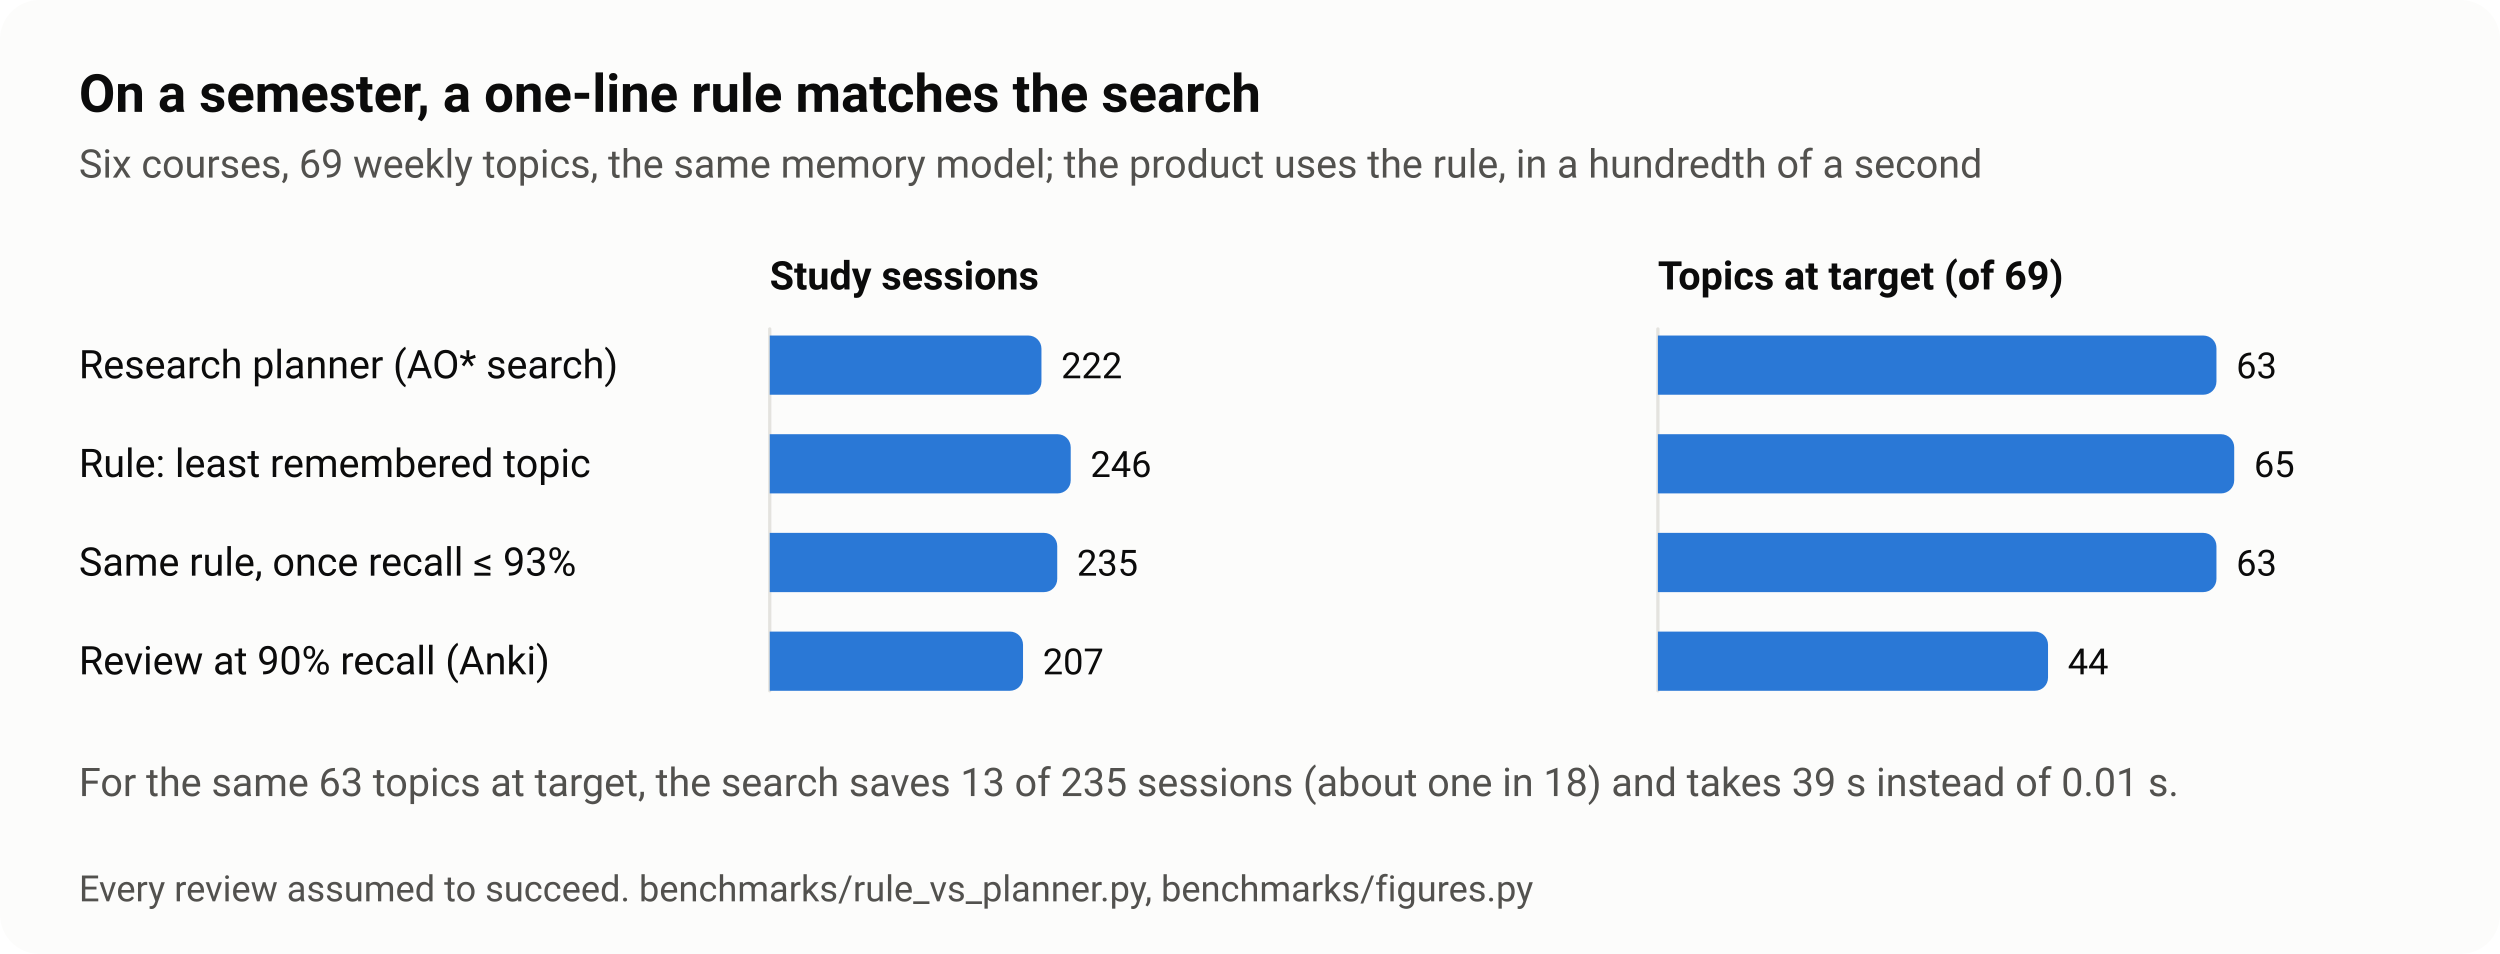
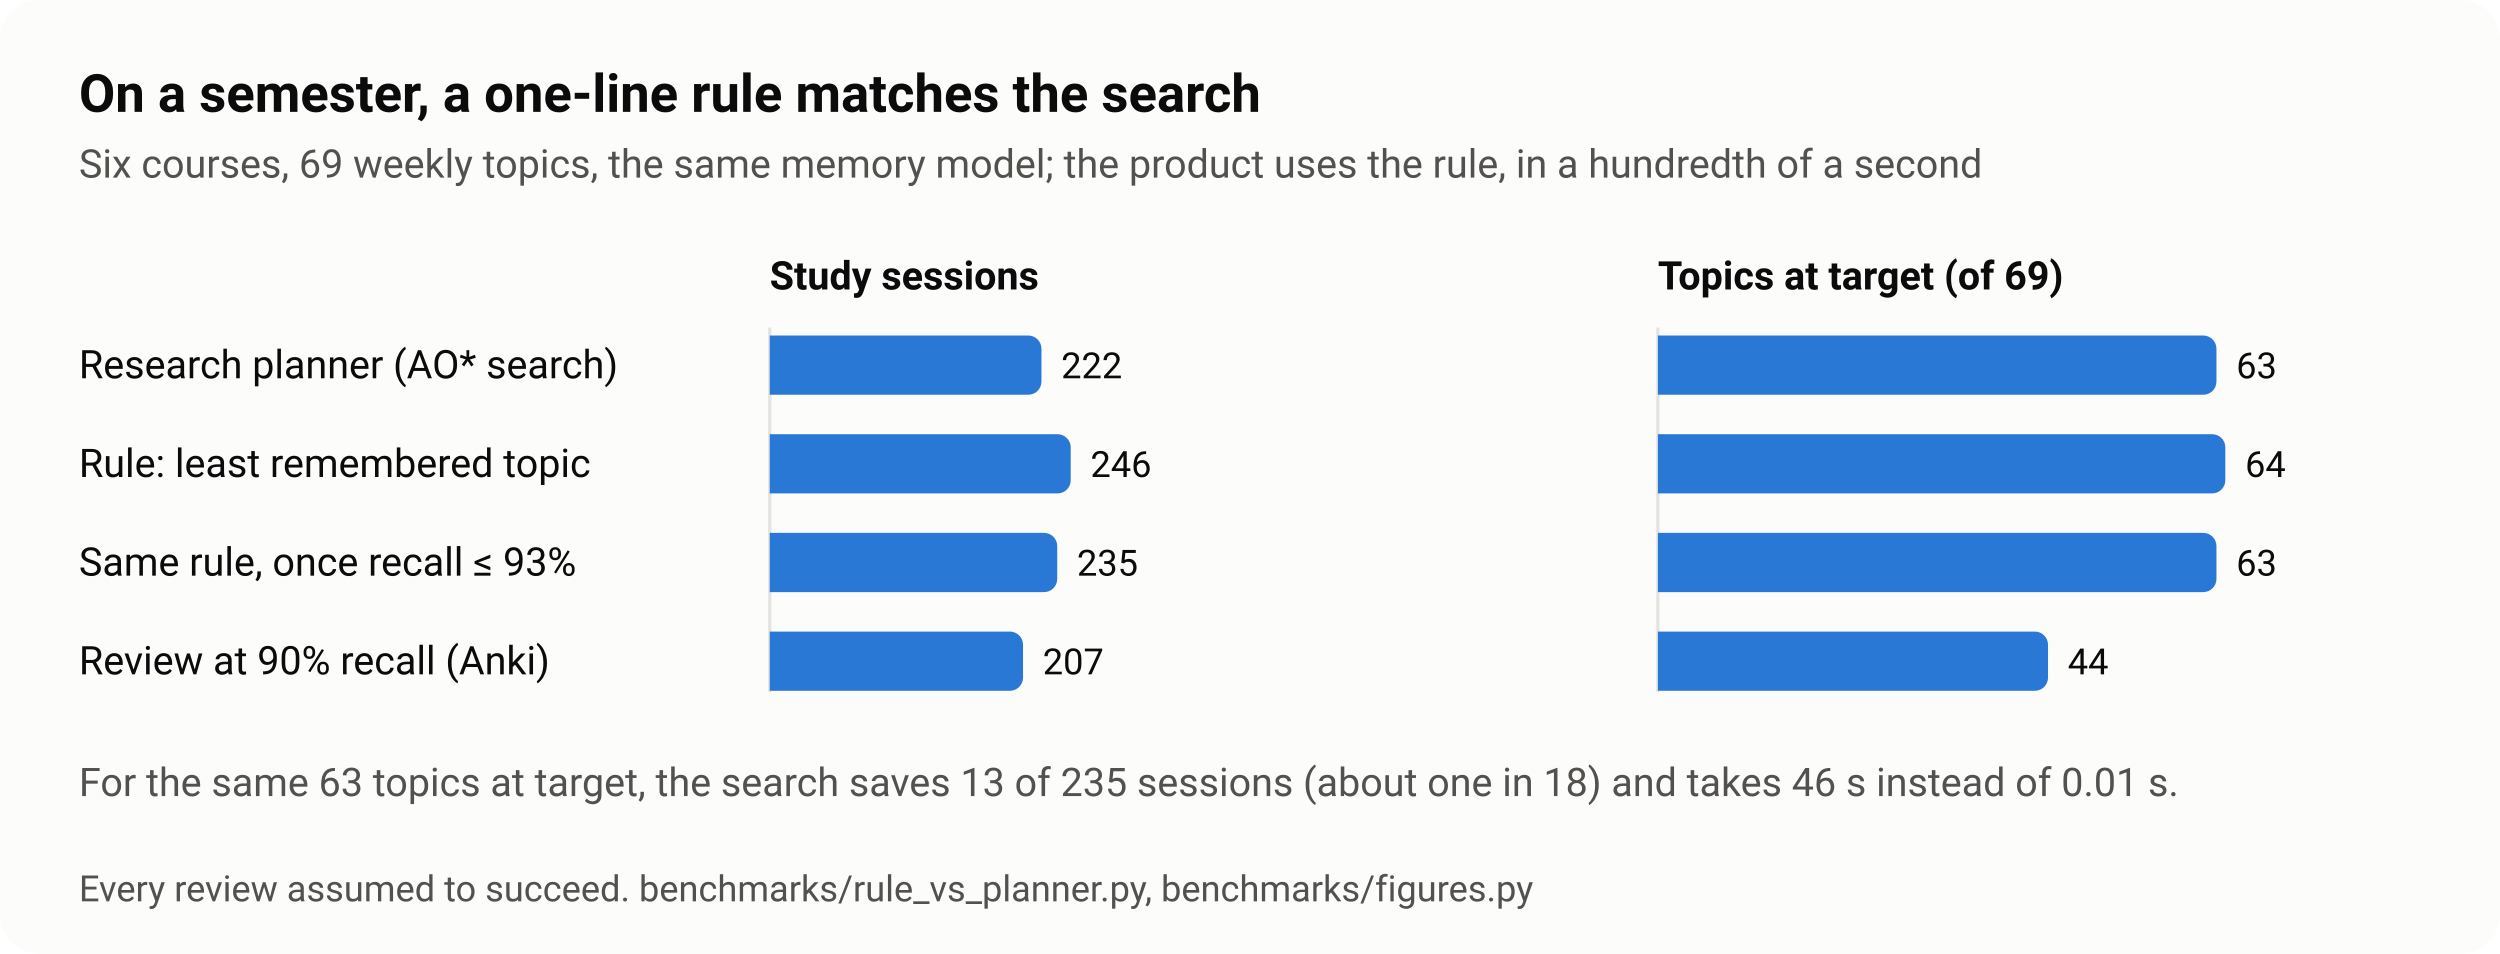
<svg xmlns="http://www.w3.org/2000/svg" width="760" height="290" viewBox="0 0 760 290" role="img" aria-label="The research planner against one-line rules on a semester" font-family="system-ui, -apple-system, 'Segoe UI', Roboto, Helvetica, Arial, sans-serif">
  <rect width="760" height="290" rx="12" fill="#fcfcfb" />
  <text x="24.0" y="34.0" font-size="16" font-weight="650" fill="#0b0b0b" text-anchor="start">On a semester, a one-line rule matches the search</text>
  <text x="24.0" y="54.0" font-size="12" font-weight="400" fill="#52514e" text-anchor="start">Six courses, 69 weekly topics, the same memory model; the product uses the rule, in a hundredth of a second</text>
  <text x="234.0" y="88.0" font-size="12" font-weight="650" fill="#0b0b0b" text-anchor="start">Study sessions</text>
  <line x1="234.0" y1="100.0" x2="234.0" y2="210.0" stroke="#e4e3df" stroke-width="1" stroke-linecap="round" />
  <path d="M234.0,102.0 h78.6 a4.0,4.0 0 0 1 4.0,4.0 v10.0 a4.0,4.0 0 0 1 -4.0,4.0 h-78.6 z" fill="#2a78d6" />
  <text x="322.6" y="115.0" font-size="11" font-weight="400" fill="#0b0b0b" text-anchor="start">222</text>
  <text x="24.0" y="115.0" font-size="12" font-weight="400" fill="#0b0b0b" text-anchor="start">Research planner (AO* search)</text>
  <path d="M234.0,132.0 h87.5 a4.0,4.0 0 0 1 4.0,4.0 v10.0 a4.0,4.0 0 0 1 -4.0,4.0 h-87.5 z" fill="#2a78d6" />
  <text x="331.5" y="145.0" font-size="11" font-weight="400" fill="#0b0b0b" text-anchor="start">246</text>
  <text x="24.0" y="145.0" font-size="12" font-weight="400" fill="#0b0b0b" text-anchor="start">Rule: least remembered topic</text>
  <path d="M234.0,162.0 h83.4 a4.0,4.0 0 0 1 4.0,4.0 v10.0 a4.0,4.0 0 0 1 -4.0,4.0 h-83.4 z" fill="#2a78d6" />
  <text x="327.4" y="175.0" font-size="11" font-weight="400" fill="#0b0b0b" text-anchor="start">235</text>
  <text x="24.0" y="175.0" font-size="12" font-weight="400" fill="#0b0b0b" text-anchor="start">Same rule, once recall ≤ 93%</text>
  <path d="M234.0,192.0 h73.0 a4.0,4.0 0 0 1 4.0,4.0 v10.0 a4.0,4.0 0 0 1 -4.0,4.0 h-73.0 z" fill="#2a78d6" />
  <text x="317.0" y="205.0" font-size="11" font-weight="400" fill="#0b0b0b" text-anchor="start">207</text>
  <text x="24.0" y="205.0" font-size="12" font-weight="400" fill="#0b0b0b" text-anchor="start">Review at 90% recall (Anki)</text>
  <text x="504.0" y="88.0" font-size="12" font-weight="650" fill="#0b0b0b" text-anchor="start">Topics at target (of 69)</text>
  <line x1="504.0" y1="100.0" x2="504.0" y2="210.0" stroke="#e4e3df" stroke-width="1" stroke-linecap="round" />
  <path d="M504.0,102.0 h165.8 a4.0,4.0 0 0 1 4.0,4.0 v10.0 a4.0,4.0 0 0 1 -4.0,4.0 h-165.8 z" fill="#2a78d6" />
  <text x="679.8" y="115.0" font-size="11" font-weight="400" fill="#0b0b0b" text-anchor="start">63</text>
-   <path d="M504.0,132.0 h171.2 a4.0,4.0 0 0 1 4.0,4.0 v10.0 a4.0,4.0 0 0 1 -4.0,4.0 h-171.2 z" fill="#2a78d6" />
-   <text x="685.2" y="145.0" font-size="11" font-weight="400" fill="#0b0b0b" text-anchor="start">65</text>
+   <path d="M504.0,132.0 h168.5 a4.0,4.0 0 0 1 4.0,4.0 v10.0 a4.0,4.0 0 0 1 -4.0,4.0 h-168.5 z" fill="#2a78d6" />
+   <text x="682.5" y="145.0" font-size="11" font-weight="400" fill="#0b0b0b" text-anchor="start">64</text>
  <path d="M504.0,162.0 h165.8 a4.0,4.0 0 0 1 4.0,4.0 v10.0 a4.0,4.0 0 0 1 -4.0,4.0 h-165.8 z" fill="#2a78d6" />
  <text x="679.8" y="175.0" font-size="11" font-weight="400" fill="#0b0b0b" text-anchor="start">63</text>
  <path d="M504.0,192.0 h114.6 a4.0,4.0 0 0 1 4.0,4.0 v10.0 a4.0,4.0 0 0 1 -4.0,4.0 h-114.6 z" fill="#2a78d6" />
  <text x="628.6" y="205.0" font-size="11" font-weight="400" fill="#0b0b0b" text-anchor="start">44</text>
-   <text x="24.0" y="242.0" font-size="12" font-weight="400" fill="#52514e" text-anchor="start">For the same 63 topics at target, the search saves 13 of 235 sessions (about one in 18) and takes 39 s instead of 0.01 s.</text>
+   <text x="24.0" y="242.0" font-size="12" font-weight="400" fill="#52514e" text-anchor="start">For the same 63 topics at target, the search saves 13 of 235 sessions (about one in 18) and takes 46 s instead of 0.01 s.</text>
  <text x="24.0" y="274.0" font-size="11" font-weight="400" fill="#52514e" text-anchor="start">Every review assumed to succeed. benchmarks/rule_vs_planner.py, benchmarks/figures.py</text>
</svg>
